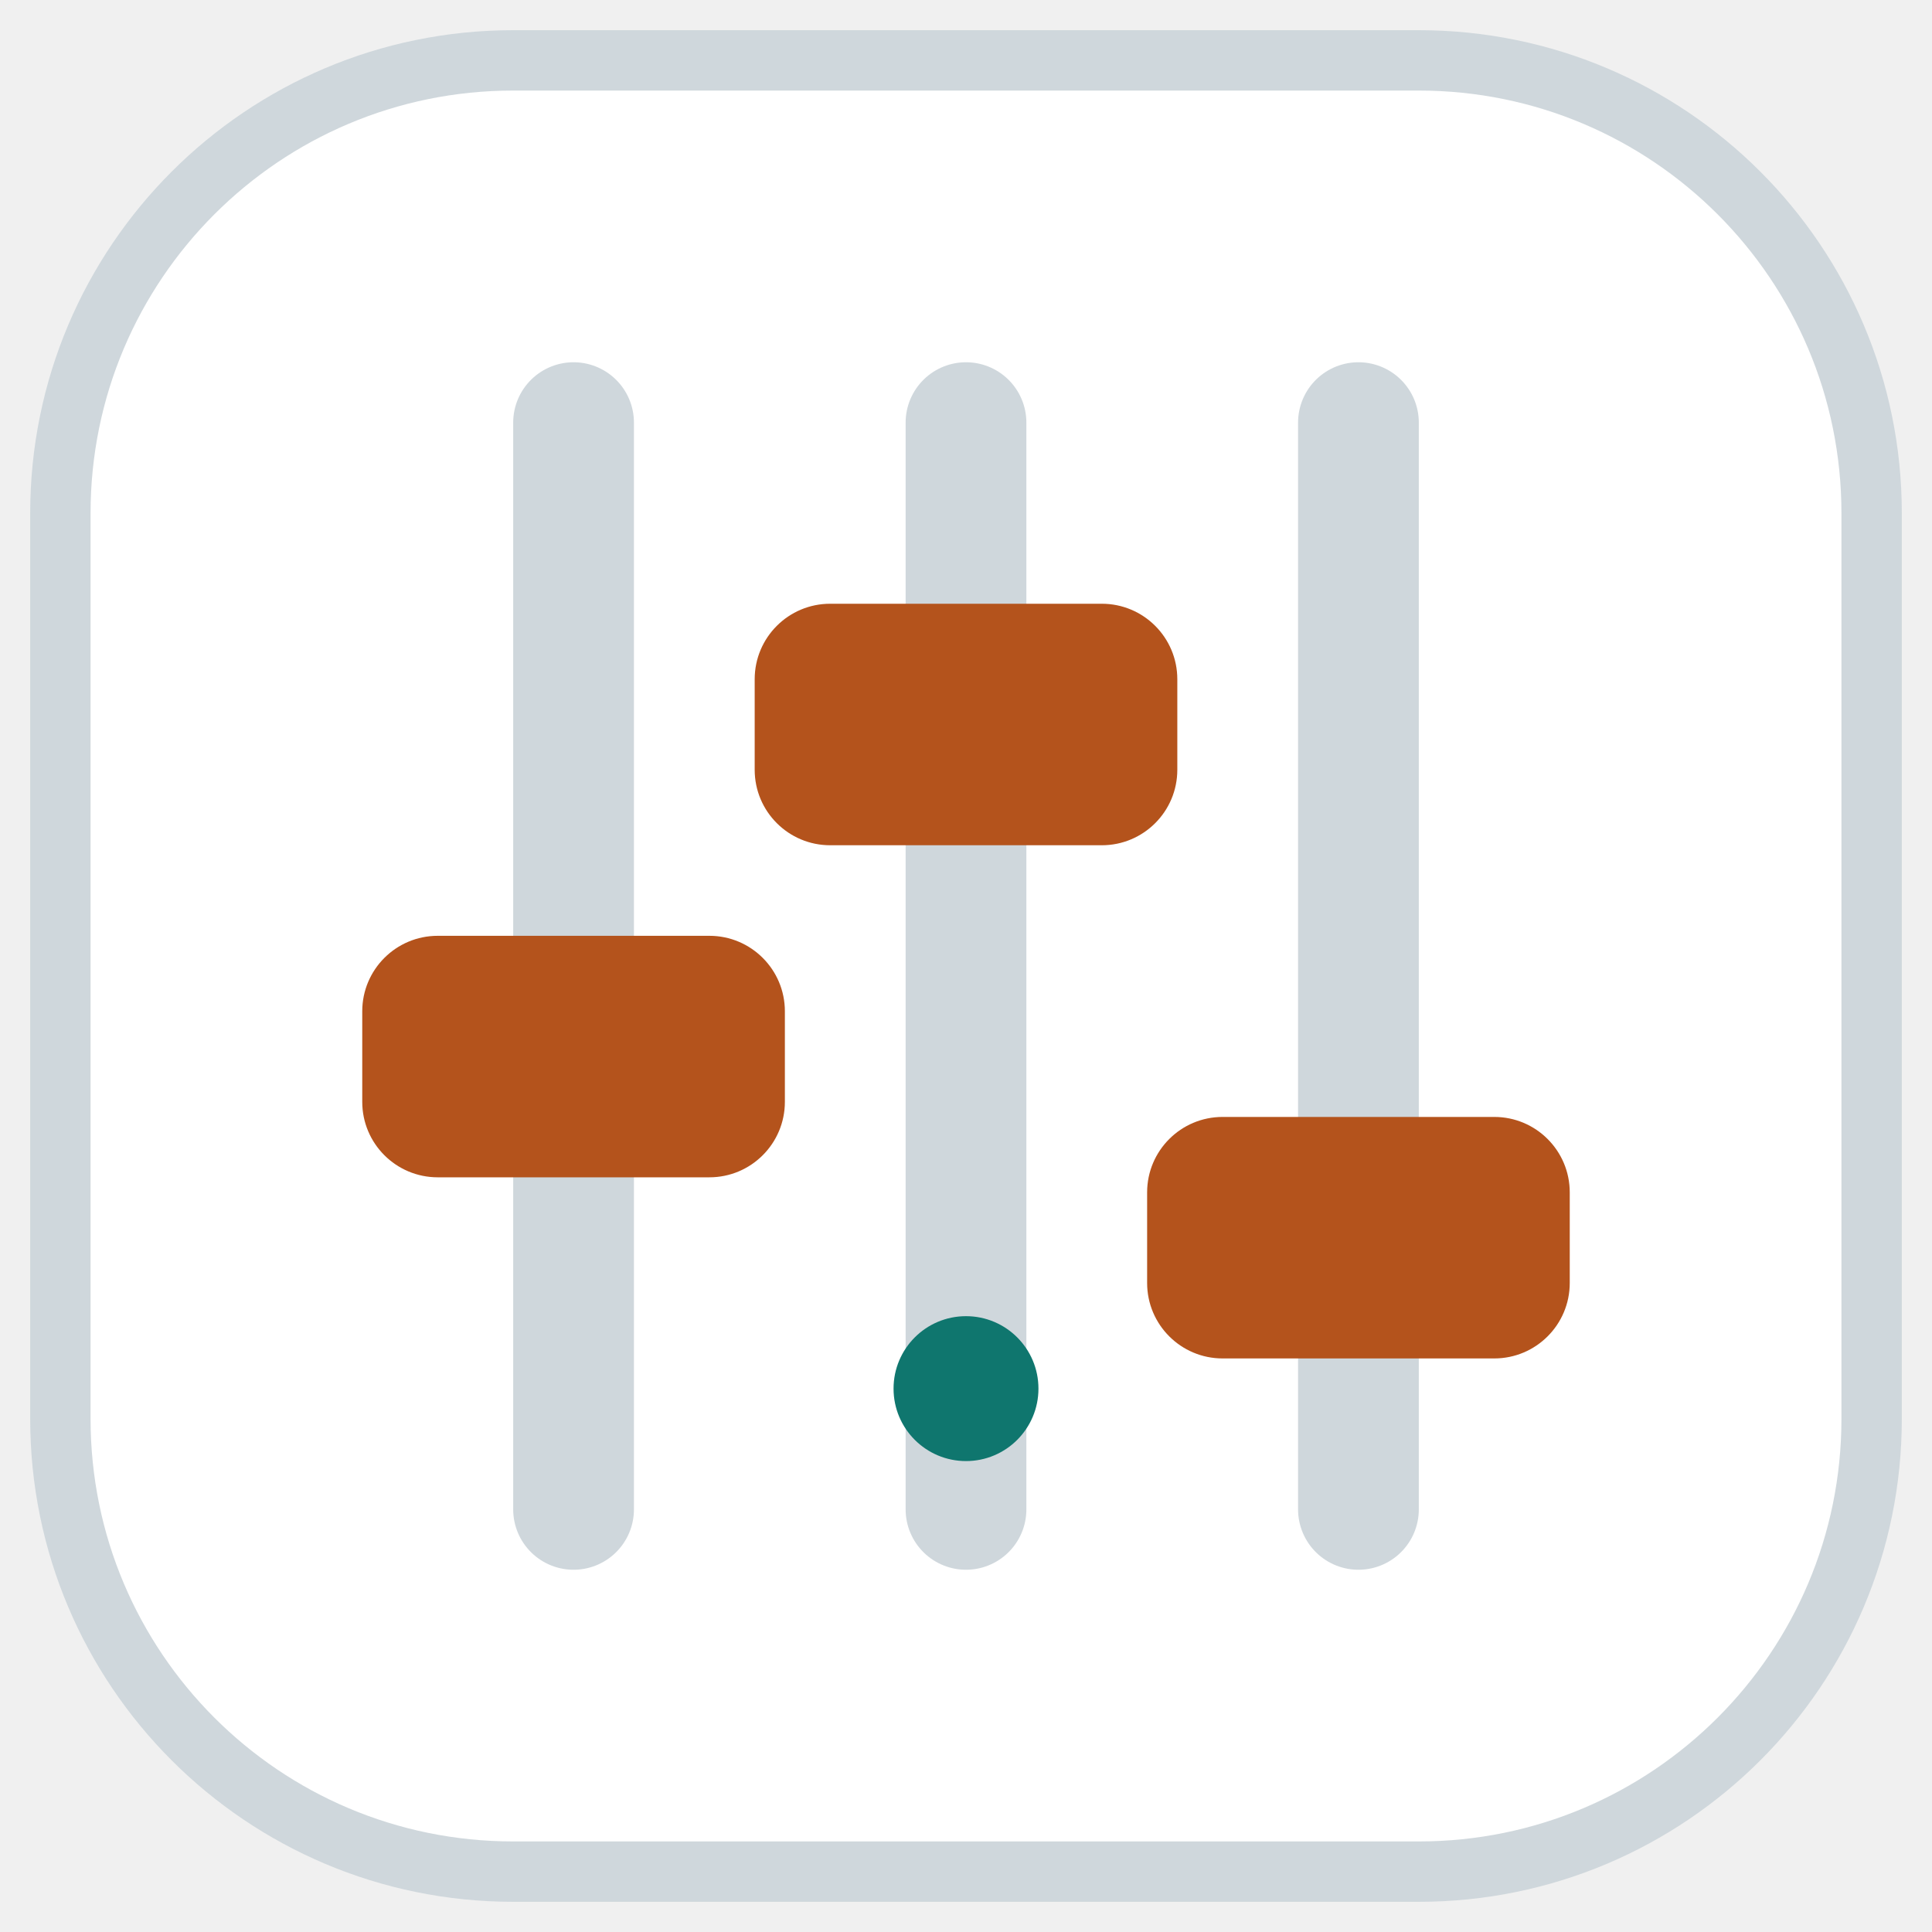
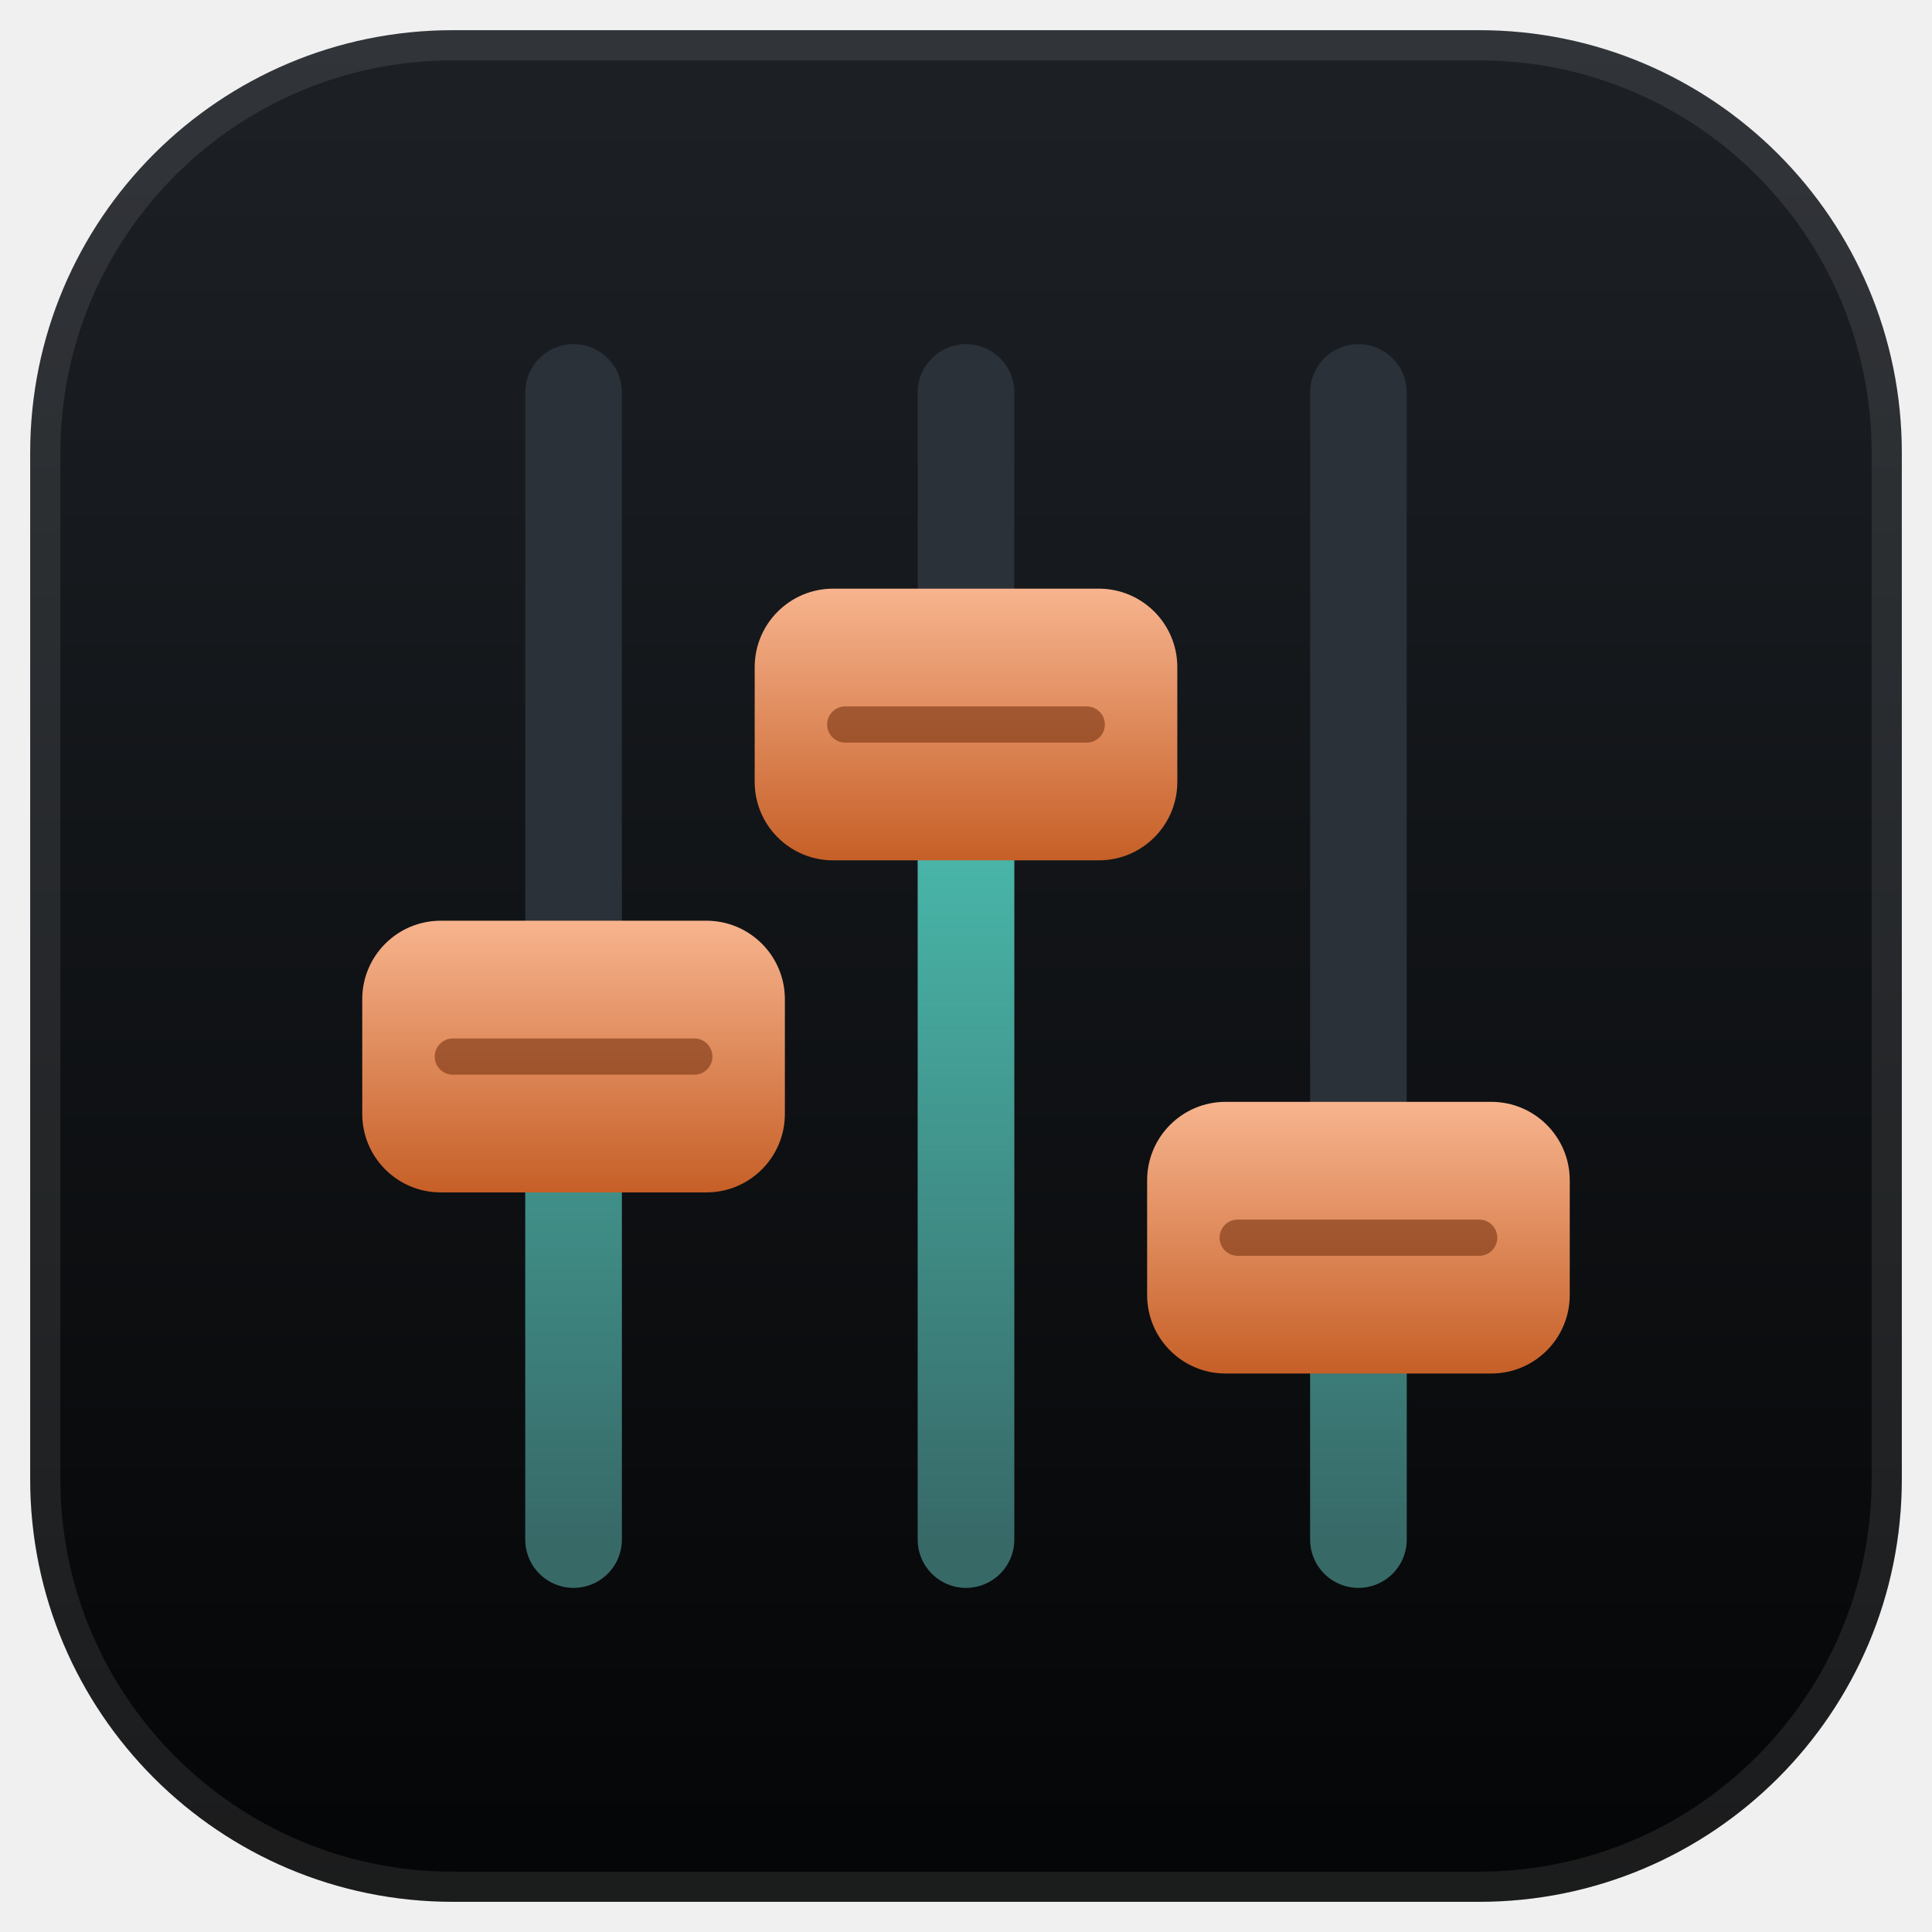
<svg xmlns="http://www.w3.org/2000/svg" viewBox="0 0 64 64" width="256" height="256" role="img" aria-label="Faderust Logo">
-   <style>
-     .bg{fill:#ffffff;stroke:#cfd7dc;stroke-width:2}
-     .rail{stroke:#cfd7dc;stroke-width:4;stroke-linecap:round}
-     .cap{fill:#b4531c}
-     .dot{fill:#0f766e}
-     @media (prefers-color-scheme: dark){
-       .bg{fill:#171e24;stroke:#2b3641}
-       .rail{stroke:#2b3641}
-       .cap{fill:#ec8d5b}
-       .dot{fill:#4fd1c0}
-     }
-   </style>
-   <rect class="bg" x="2" y="2" width="60" height="60" rx="15" />
-   <line class="rail" x1="19" y1="14" x2="19" y2="50" />
-   <line class="rail" x1="32" y1="14" x2="32" y2="50" />
-   <line class="rail" x1="45" y1="14" x2="45" y2="50" />
-   <rect class="cap" x="12" y="31" width="14" height="8" rx="2.5" />
-   <rect class="cap" x="25" y="20" width="14" height="8" rx="2.5" />
-   <rect class="cap" x="38" y="37" width="14" height="8" rx="2.5" />
-   <circle class="dot" cx="32" cy="46" r="2.4" />
+   <defs>
+     <linearGradient id="bg" x1="0" y1="0" x2="0" y2="1">
+       <stop offset="0" stop-color="#1d2126" />
+       <stop offset="1" stop-color="#040506" />
+     </linearGradient>
+     <linearGradient id="cap" x1="0" y1="0" x2="0" y2="1">
+       <stop offset="0" stop-color="#f7b48e" />
+       <stop offset="1" stop-color="#c65f27" />
+     </linearGradient>
+     <linearGradient id="signal" gradientUnits="userSpaceOnUse" x1="0" y1="20" x2="0" y2="51">
+       <stop offset="0" stop-color="#4fd1c0" />
+       <stop offset="1" stop-color="#4fd1c0" stop-opacity="0.35" />
+     </linearGradient>
+   </defs>
+   <rect x="1" y="1" width="62" height="62" rx="14" fill="url(#bg)" />
+   <rect x="1.5" y="1.5" width="61" height="61" rx="13.5" fill="none" stroke="#fff" stroke-opacity="0.09" />
+   <g stroke-width="3.2" stroke-linecap="round">
+     <line x1="19" y1="13" x2="19" y2="51" stroke="#2a3138" />
+     <line x1="32" y1="13" x2="32" y2="51" stroke="#2a3138" />
+     <line x1="45" y1="13" x2="45" y2="51" stroke="#2a3138" />
+     <line x1="19" y1="35" x2="19" y2="51" stroke="url(#signal)" />
+     <line x1="32" y1="24" x2="32" y2="51" stroke="url(#signal)" />
+     <line x1="45" y1="41" x2="45" y2="51" stroke="url(#signal)" />
+   </g>
+   <g fill="url(#cap)">
+     <rect x="12" y="30.5" width="14" height="9" rx="2.6" />
+     <rect x="25" y="19.5" width="14" height="9" rx="2.6" />
+     <rect x="38" y="36.5" width="14" height="9" rx="2.6" />
+   </g>
+   <g stroke="#6e2c0c" stroke-opacity="0.55" stroke-width="1.2" stroke-linecap="round">
+     <line x1="15" y1="35" x2="23" y2="35" />
+     <line x1="28" y1="24" x2="36" y2="24" />
+     <line x1="41" y1="41" x2="49" y2="41" />
+   </g>
</svg>
